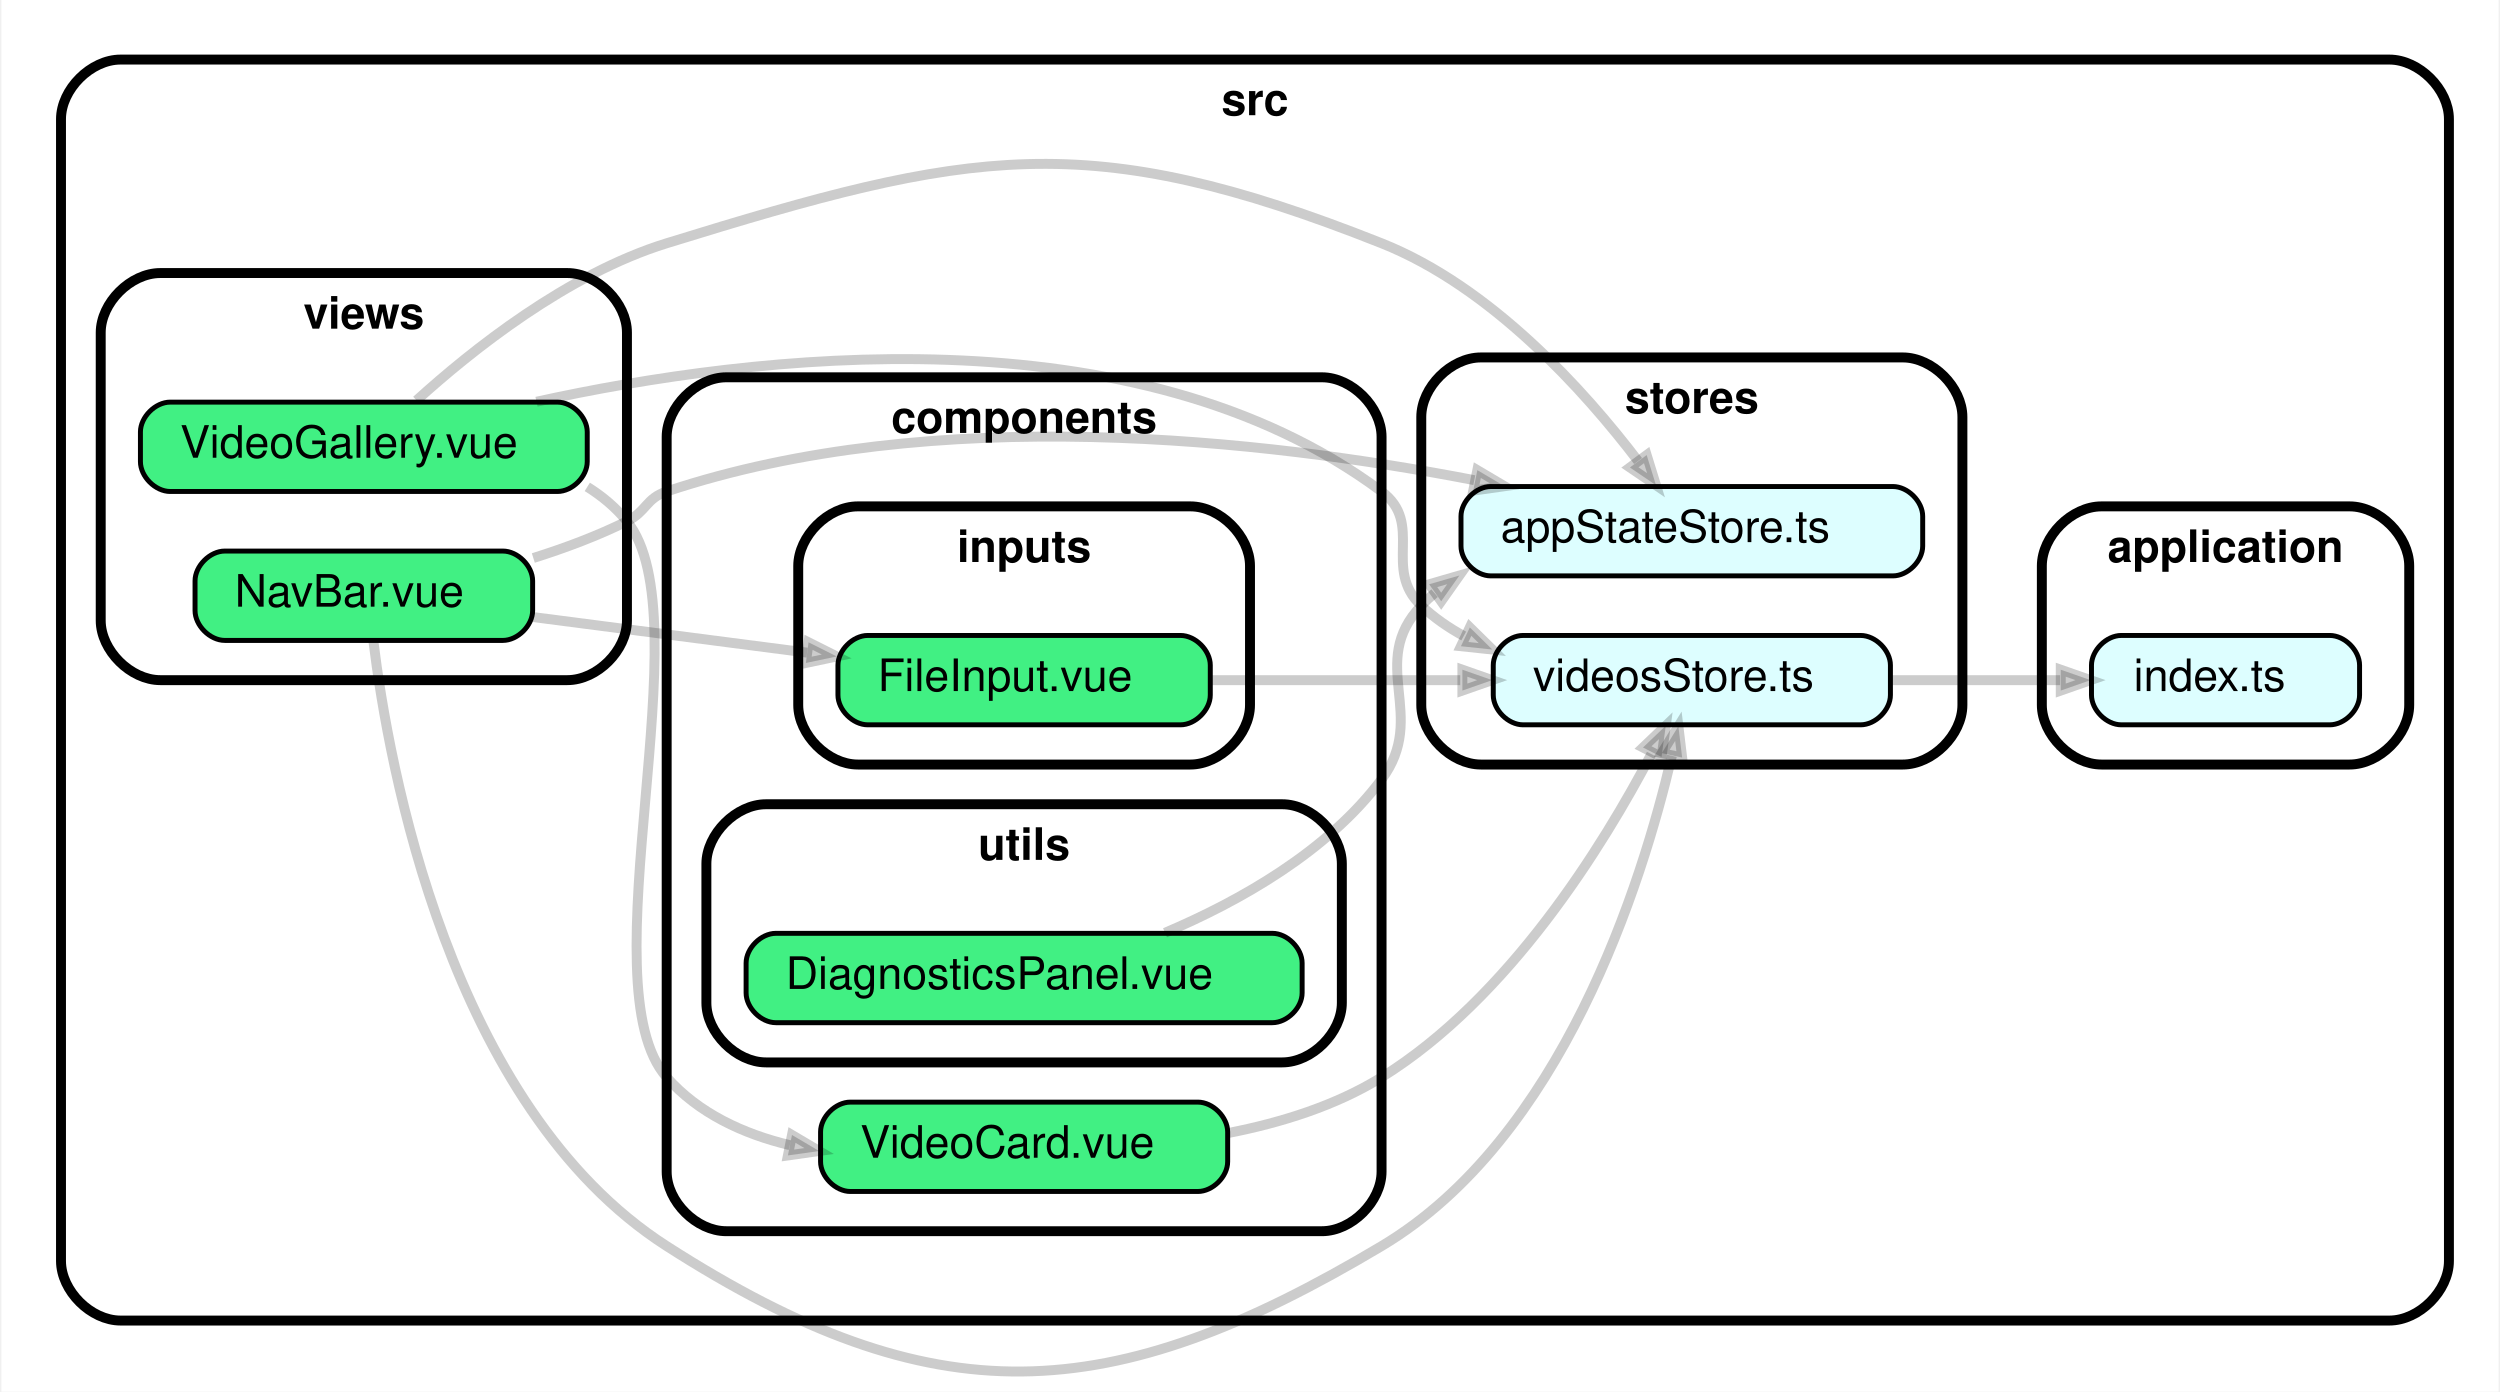
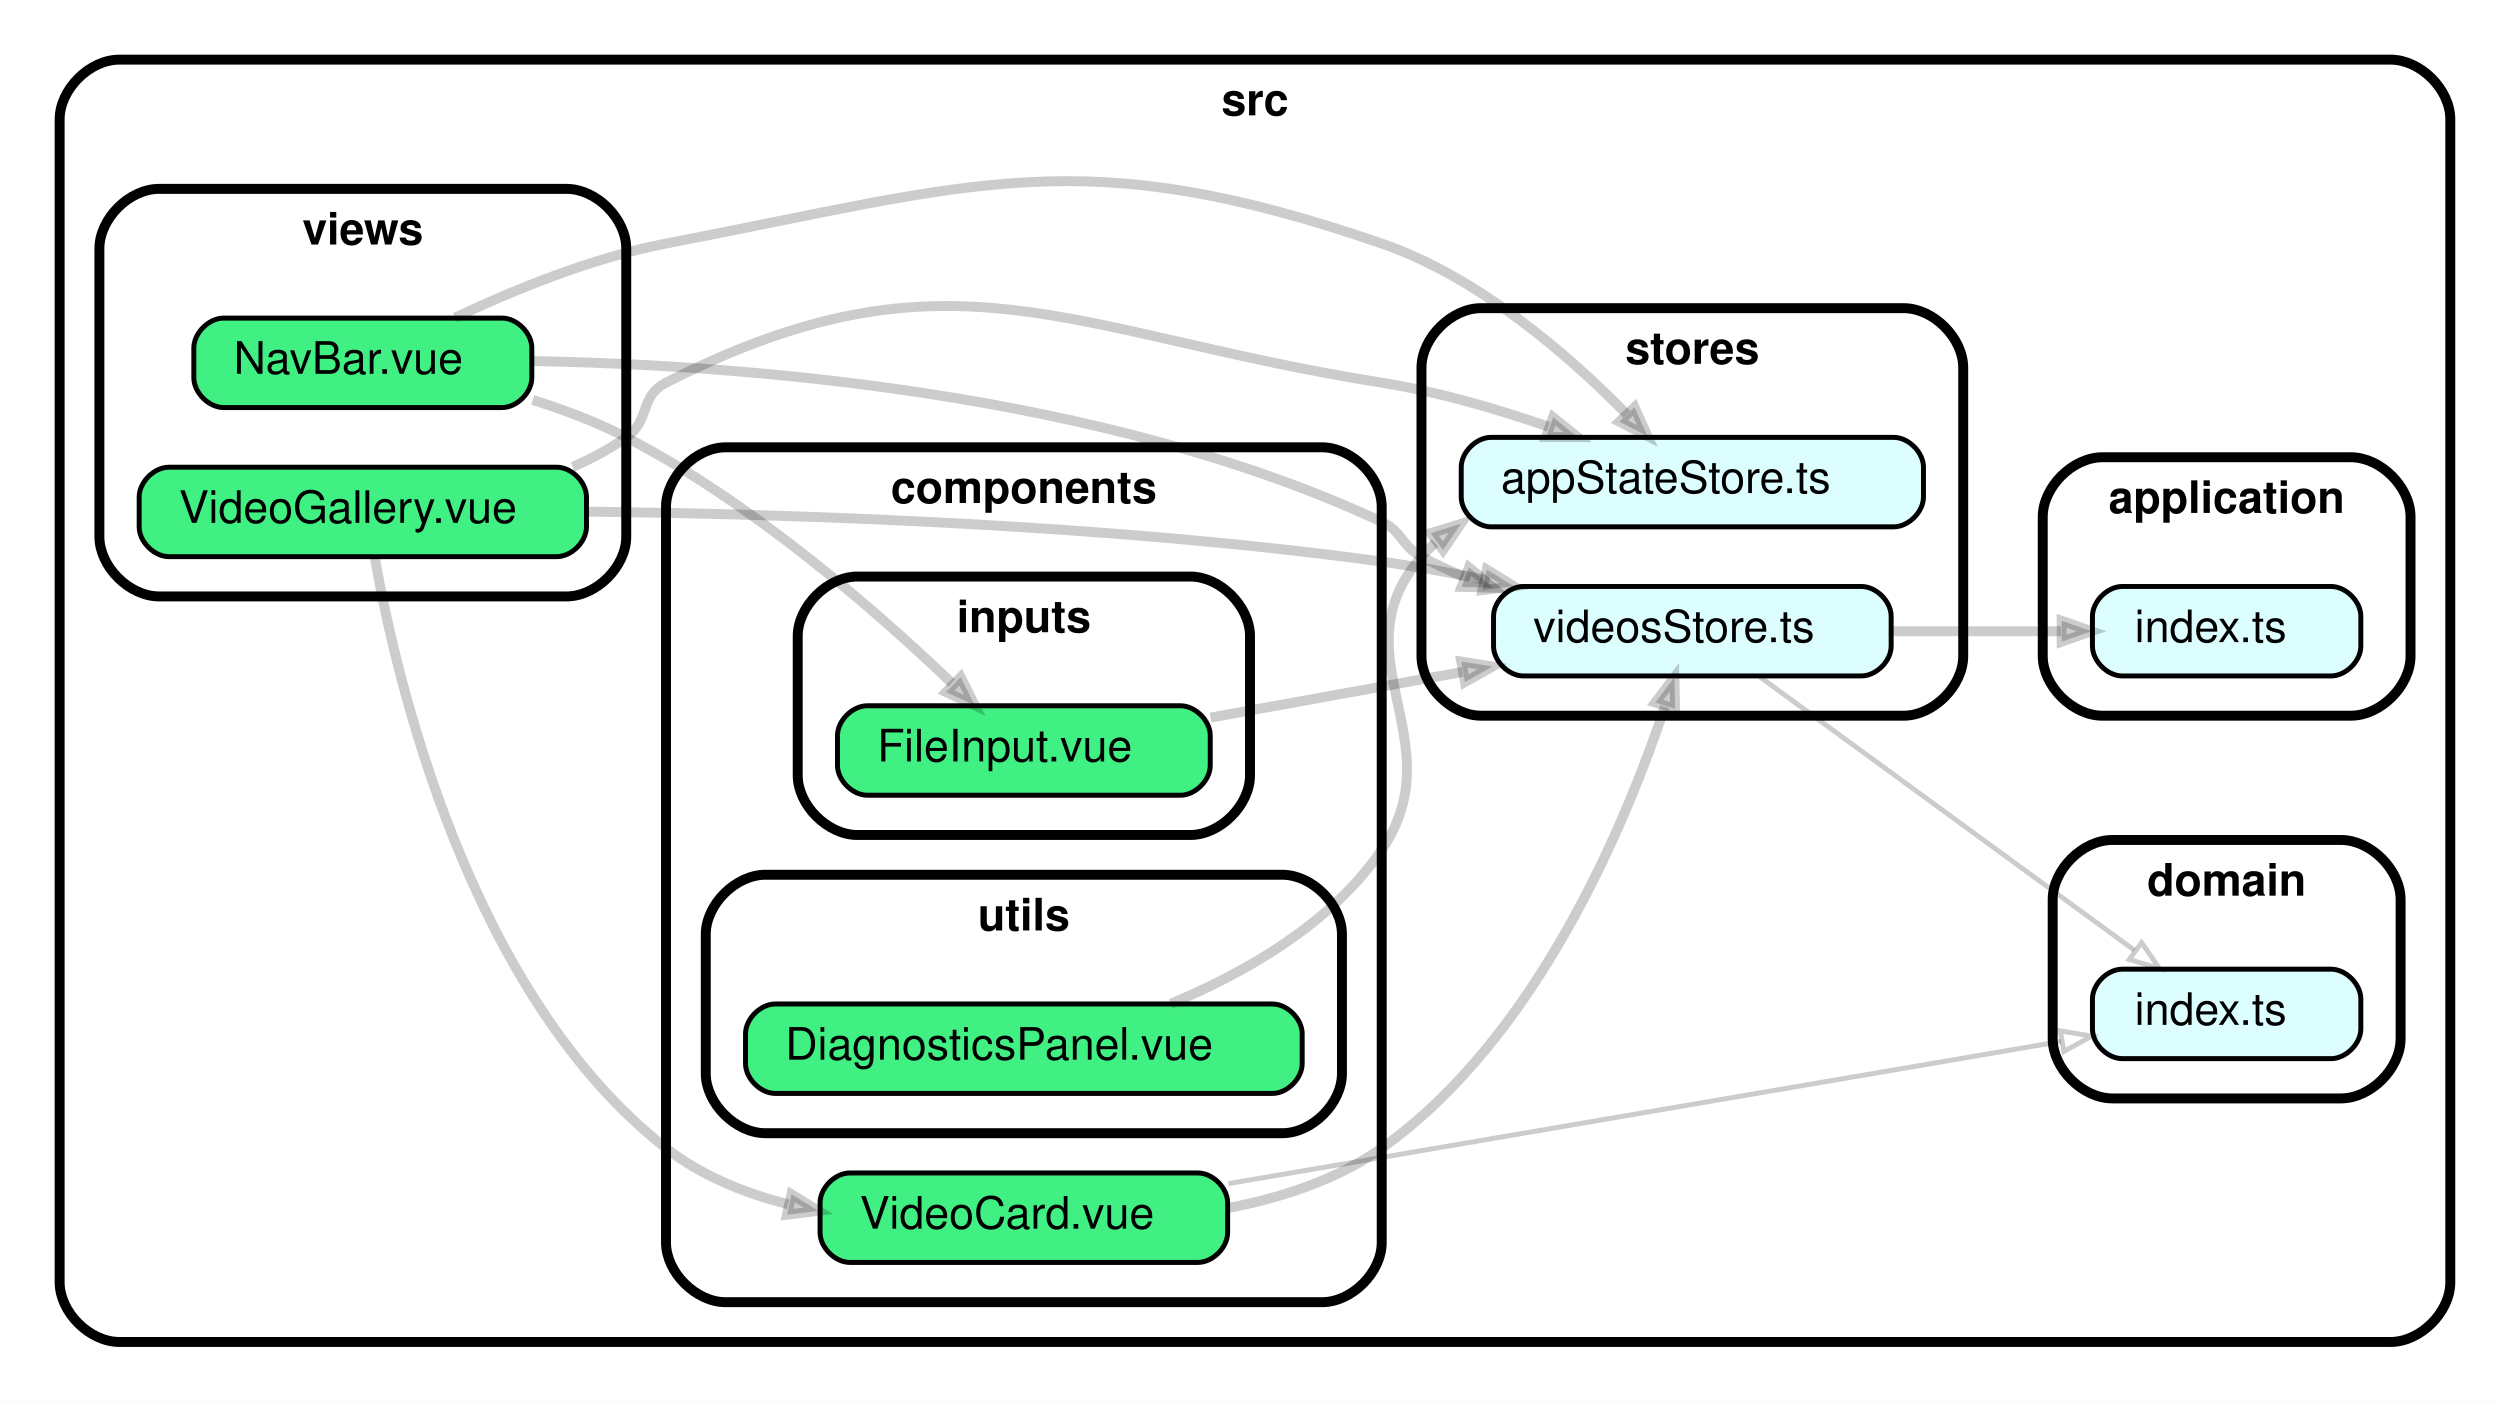
- <svg xmlns="http://www.w3.org/2000/svg" xmlns:xlink="http://www.w3.org/1999/xlink" width="503pt" height="280pt" viewBox="0.00 0.00 503.00 280.32">
-   <g id="graph0" class="graph" transform="scale(1 1) rotate(0) translate(4 276.32)">
-     <polygon fill="white" stroke="transparent" points="-4,4 -4,-276.32 499,-276.32 499,4 -4,4" />
+ <svg xmlns="http://www.w3.org/2000/svg" xmlns:xlink="http://www.w3.org/1999/xlink" width="503pt" height="282pt" viewBox="0.00 0.00 503.00 282.00">
+   <g id="graph0" class="graph" transform="scale(1 1) rotate(0) translate(4 278)">
+     <polygon fill="white" stroke="transparent" points="-4,4 -4,-278 499,-278 499,4 -4,4" />
    <g id="clust1" class="cluster">
-       <path fill="#ffffff" stroke="black" stroke-width="2" d="M20,-10.32C20,-10.32 477,-10.32 477,-10.32 483,-10.32 489,-16.32 489,-22.32 489,-22.32 489,-252.32 489,-252.32 489,-258.32 483,-264.32 477,-264.32 477,-264.32 20,-264.32 20,-264.32 14,-264.32 8,-258.32 8,-252.32 8,-252.32 8,-22.32 8,-22.32 8,-16.32 14,-10.32 20,-10.32" />
-       <text text-anchor="middle" x="248.5" y="-253.12" font-family="Helvetica,sans-Serif" font-weight="bold" font-size="9.00">src</text>
+       <path fill="#ffffff" stroke="black" stroke-width="2" d="M20,-8C20,-8 477,-8 477,-8 483,-8 489,-14 489,-20 489,-20 489,-254 489,-254 489,-260 483,-266 477,-266 477,-266 20,-266 20,-266 14,-266 8,-260 8,-254 8,-254 8,-20 8,-20 8,-14 14,-8 20,-8" />
+       <text text-anchor="middle" x="248.5" y="-254.8" font-family="Helvetica,sans-Serif" font-weight="bold" font-size="9.00">src</text>
    </g>
    <g id="clust2" class="cluster">
-       <path fill="#ffffff" stroke="black" stroke-width="2" d="M419,-122.32C419,-122.32 469,-122.32 469,-122.32 475,-122.32 481,-128.32 481,-134.32 481,-134.32 481,-162.32 481,-162.32 481,-168.32 475,-174.32 469,-174.32 469,-174.32 419,-174.32 419,-174.32 413,-174.32 407,-168.32 407,-162.32 407,-162.32 407,-134.32 407,-134.32 407,-128.32 413,-122.32 419,-122.32" />
-       <text text-anchor="middle" x="444" y="-163.12" font-family="Helvetica,sans-Serif" font-weight="bold" font-size="9.00">application</text>
+       <path fill="#ffffff" stroke="black" stroke-width="2" d="M419,-134C419,-134 469,-134 469,-134 475,-134 481,-140 481,-146 481,-146 481,-174 481,-174 481,-180 475,-186 469,-186 469,-186 419,-186 419,-186 413,-186 407,-180 407,-174 407,-174 407,-146 407,-146 407,-140 413,-134 419,-134" />
+       <text text-anchor="middle" x="444" y="-174.8" font-family="Helvetica,sans-Serif" font-weight="bold" font-size="9.00">application</text>
    </g>
    <g id="clust3" class="cluster">
-       <path fill="#ffffff" stroke="black" stroke-width="2" d="M142,-28.32C142,-28.32 262,-28.32 262,-28.32 268,-28.32 274,-34.32 274,-40.32 274,-40.32 274,-188.32 274,-188.32 274,-194.32 268,-200.32 262,-200.32 262,-200.32 142,-200.32 142,-200.32 136,-200.32 130,-194.32 130,-188.32 130,-188.32 130,-40.32 130,-40.32 130,-34.32 136,-28.32 142,-28.32" />
-       <text text-anchor="middle" x="202" y="-189.12" font-family="Helvetica,sans-Serif" font-weight="bold" font-size="9.00">components</text>
+       <path fill="#ffffff" stroke="black" stroke-width="2" d="M142,-16C142,-16 262,-16 262,-16 268,-16 274,-22 274,-28 274,-28 274,-176 274,-176 274,-182 268,-188 262,-188 262,-188 142,-188 142,-188 136,-188 130,-182 130,-176 130,-176 130,-28 130,-28 130,-22 136,-16 142,-16" />
+       <text text-anchor="middle" x="202" y="-176.8" font-family="Helvetica,sans-Serif" font-weight="bold" font-size="9.00">components</text>
    </g>
    <g id="clust4" class="cluster">
-       <path fill="#ffffff" stroke="black" stroke-width="2" d="M168.5,-122.32C168.5,-122.32 235.5,-122.32 235.5,-122.32 241.5,-122.32 247.5,-128.32 247.5,-134.32 247.5,-134.32 247.5,-162.32 247.5,-162.32 247.5,-168.32 241.5,-174.32 235.5,-174.32 235.5,-174.32 168.5,-174.32 168.5,-174.32 162.5,-174.32 156.5,-168.32 156.5,-162.32 156.5,-162.32 156.5,-134.32 156.5,-134.32 156.5,-128.32 162.5,-122.32 168.5,-122.32" />
-       <text text-anchor="middle" x="202" y="-163.12" font-family="Helvetica,sans-Serif" font-weight="bold" font-size="9.00">inputs</text>
+       <path fill="#ffffff" stroke="black" stroke-width="2" d="M168.5,-110C168.5,-110 235.5,-110 235.5,-110 241.5,-110 247.5,-116 247.5,-122 247.5,-122 247.5,-150 247.5,-150 247.5,-156 241.5,-162 235.5,-162 235.5,-162 168.5,-162 168.5,-162 162.5,-162 156.5,-156 156.5,-150 156.5,-150 156.5,-122 156.5,-122 156.5,-116 162.5,-110 168.5,-110" />
+       <text text-anchor="middle" x="202" y="-150.8" font-family="Helvetica,sans-Serif" font-weight="bold" font-size="9.00">inputs</text>
    </g>
    <g id="clust5" class="cluster">
-       <path fill="#ffffff" stroke="black" stroke-width="2" d="M150,-62.32C150,-62.32 254,-62.32 254,-62.32 260,-62.32 266,-68.32 266,-74.32 266,-74.32 266,-102.32 266,-102.32 266,-108.32 260,-114.32 254,-114.32 254,-114.32 150,-114.32 150,-114.32 144,-114.32 138,-108.32 138,-102.32 138,-102.32 138,-74.32 138,-74.32 138,-68.32 144,-62.32 150,-62.32" />
-       <text text-anchor="middle" x="202" y="-103.12" font-family="Helvetica,sans-Serif" font-weight="bold" font-size="9.00">utils</text>
+       <path fill="#ffffff" stroke="black" stroke-width="2" d="M150,-50C150,-50 254,-50 254,-50 260,-50 266,-56 266,-62 266,-62 266,-90 266,-90 266,-96 260,-102 254,-102 254,-102 150,-102 150,-102 144,-102 138,-96 138,-90 138,-90 138,-62 138,-62 138,-56 144,-50 150,-50" />
+       <text text-anchor="middle" x="202" y="-90.8" font-family="Helvetica,sans-Serif" font-weight="bold" font-size="9.00">utils</text>
    </g>
    <g id="clust6" class="cluster">
-       <path fill="#ffffff" stroke="black" stroke-width="2" d="M294,-122.32C294,-122.32 379,-122.32 379,-122.32 385,-122.32 391,-128.32 391,-134.32 391,-134.32 391,-192.32 391,-192.32 391,-198.32 385,-204.32 379,-204.32 379,-204.32 294,-204.32 294,-204.32 288,-204.32 282,-198.32 282,-192.32 282,-192.32 282,-134.32 282,-134.32 282,-128.32 288,-122.32 294,-122.32" />
-       <text text-anchor="middle" x="336.5" y="-193.12" font-family="Helvetica,sans-Serif" font-weight="bold" font-size="9.00">stores</text>
+       <path fill="#ffffff" stroke="black" stroke-width="2" d="M421,-57C421,-57 467,-57 467,-57 473,-57 479,-63 479,-69 479,-69 479,-97 479,-97 479,-103 473,-109 467,-109 467,-109 421,-109 421,-109 415,-109 409,-103 409,-97 409,-97 409,-69 409,-69 409,-63 415,-57 421,-57" />
+       <text text-anchor="middle" x="444" y="-97.8" font-family="Helvetica,sans-Serif" font-weight="bold" font-size="9.00">domain</text>
    </g>
    <g id="clust7" class="cluster">
-       <path fill="#ffffff" stroke="black" stroke-width="2" d="M28,-139.32C28,-139.32 110,-139.32 110,-139.32 116,-139.32 122,-145.32 122,-151.32 122,-151.32 122,-209.32 122,-209.32 122,-215.32 116,-221.32 110,-221.32 110,-221.32 28,-221.32 28,-221.32 22,-221.32 16,-215.32 16,-209.32 16,-209.32 16,-151.32 16,-151.32 16,-145.32 22,-139.32 28,-139.32" />
-       <text text-anchor="middle" x="69" y="-210.12" font-family="Helvetica,sans-Serif" font-weight="bold" font-size="9.00">views</text>
+       <path fill="#ffffff" stroke="black" stroke-width="2" d="M294,-134C294,-134 379,-134 379,-134 385,-134 391,-140 391,-146 391,-146 391,-204 391,-204 391,-210 385,-216 379,-216 379,-216 294,-216 294,-216 288,-216 282,-210 282,-204 282,-204 282,-146 282,-146 282,-140 288,-134 294,-134" />
+       <text text-anchor="middle" x="336.5" y="-204.8" font-family="Helvetica,sans-Serif" font-weight="bold" font-size="9.00">stores</text>
+     </g>
+     <g id="clust8" class="cluster">
+       <path fill="#ffffff" stroke="black" stroke-width="2" d="M28,-158C28,-158 110,-158 110,-158 116,-158 122,-164 122,-170 122,-170 122,-228 122,-228 122,-234 116,-240 110,-240 110,-240 28,-240 28,-240 22,-240 16,-234 16,-228 16,-228 16,-170 16,-170 16,-164 22,-158 28,-158" />
+       <text text-anchor="middle" x="69" y="-228.8" font-family="Helvetica,sans-Serif" font-weight="bold" font-size="9.00">views</text>
    </g>
    <g id="node1" class="node">
      <g id="a_node1">
        <a xlink:href="src/application/index.ts" xlink:title="index.ts">
-           <path fill="#ddfeff" stroke="black" d="M465,-148.32C465,-148.32 423,-148.32 423,-148.32 420,-148.32 417,-145.32 417,-142.32 417,-142.32 417,-136.32 417,-136.32 417,-133.32 420,-130.32 423,-130.32 423,-130.32 465,-130.32 465,-130.32 468,-130.32 471,-133.32 471,-136.32 471,-136.32 471,-142.32 471,-142.32 471,-145.32 468,-148.32 465,-148.32" />
-           <text text-anchor="start" x="425.5" y="-137.12" font-family="Helvetica,sans-Serif" font-size="9.00">index.ts</text>
+           <path fill="#ddfeff" stroke="black" d="M465,-160C465,-160 423,-160 423,-160 420,-160 417,-157 417,-154 417,-154 417,-148 417,-148 417,-145 420,-142 423,-142 423,-142 465,-142 465,-142 468,-142 471,-145 471,-148 471,-148 471,-154 471,-154 471,-157 468,-160 465,-160" />
+           <text text-anchor="start" x="425.5" y="-148.8" font-family="Helvetica,sans-Serif" font-size="9.00">index.ts</text>
        </a>
      </g>
    </g>
    <g id="node2" class="node">
      <g id="a_node2">
        <a xlink:href="src/components/VideoCard.vue" xlink:title="VideoCard.vue">
-           <path fill="#41f083" stroke="black" d="M237,-54.32C237,-54.32 167,-54.32 167,-54.32 164,-54.32 161,-51.32 161,-48.32 161,-48.32 161,-42.32 161,-42.32 161,-39.32 164,-36.32 167,-36.32 167,-36.32 237,-36.32 237,-36.32 240,-36.32 243,-39.32 243,-42.32 243,-42.32 243,-48.32 243,-48.32 243,-51.32 240,-54.32 237,-54.32" />
-           <text text-anchor="start" x="169" y="-43.12" font-family="Helvetica,sans-Serif" font-size="9.00">VideoCard.vue</text>
+           <path fill="#41f083" stroke="black" d="M237,-42C237,-42 167,-42 167,-42 164,-42 161,-39 161,-36 161,-36 161,-30 161,-30 161,-27 164,-24 167,-24 167,-24 237,-24 237,-24 240,-24 243,-27 243,-30 243,-30 243,-36 243,-36 243,-39 240,-42 237,-42" />
+           <text text-anchor="start" x="169" y="-30.8" font-family="Helvetica,sans-Serif" font-size="9.00">VideoCard.vue</text>
        </a>
      </g>
    </g>
    <g id="node3" class="node">
      <g id="a_node3">
-         <a xlink:href="src/stores/videosStore.ts" xlink:title="videosStore.ts">
-           <path fill="#ddfeff" stroke="black" d="M370.5,-148.32C370.5,-148.32 302.5,-148.32 302.5,-148.32 299.5,-148.32 296.5,-145.32 296.5,-142.32 296.5,-142.32 296.5,-136.32 296.5,-136.32 296.5,-133.32 299.5,-130.32 302.5,-130.32 302.5,-130.32 370.5,-130.32 370.5,-130.32 373.5,-130.32 376.5,-133.32 376.5,-136.32 376.5,-136.32 376.5,-142.32 376.5,-142.32 376.5,-145.32 373.5,-148.32 370.5,-148.32" />
-           <text text-anchor="start" x="304.5" y="-137.12" font-family="Helvetica,sans-Serif" font-size="9.00">videosStore.ts</text>
+         <a xlink:href="src/domain/index.ts" xlink:title="index.ts">
+           <path fill="#ddfeff" stroke="black" d="M465,-83C465,-83 423,-83 423,-83 420,-83 417,-80 417,-77 417,-77 417,-71 417,-71 417,-68 420,-65 423,-65 423,-65 465,-65 465,-65 468,-65 471,-68 471,-71 471,-71 471,-77 471,-77 471,-80 468,-83 465,-83" />
+           <text text-anchor="start" x="425.5" y="-71.8" font-family="Helvetica,sans-Serif" font-size="9.00">index.ts</text>
        </a>
      </g>
    </g>
    <g id="edge1" class="edge">
-       <path fill="none" stroke="#000000" stroke-width="2" stroke-opacity="0.2" d="M243.2,-48.11C253.79,-50.18 264.82,-53.62 274,-59.32 299.68,-75.24 318.68,-106.03 328.34,-124.42" />
-       <polygon fill="#000000" fill-opacity="0.2" stroke="#000000" stroke-width="2" stroke-opacity="0.2" points="326.66,-125.75 331.25,-130.14 330.4,-123.84 326.66,-125.75" />
-     </g>
-     <g id="edge4" class="edge">
-       <path fill="none" stroke="#000000" stroke-width="2" stroke-opacity="0.2" d="M376.78,-139.32C387.95,-139.32 399.98,-139.32 410.68,-139.32" />
-       <polygon fill="#000000" fill-opacity="0.2" stroke="#000000" stroke-width="2" stroke-opacity="0.2" points="410.81,-141.42 416.81,-139.32 410.81,-137.22 410.81,-141.42" />
+       <path fill="none" stroke="#000000" stroke-opacity="0.2" d="M243.17,-39.86C290.23,-47.9 367.26,-61.06 410.66,-68.47" />
+       <polygon fill="none" stroke="#000000" stroke-opacity="0.2" points="410.54,-70.58 416.81,-69.53 411.25,-66.44 410.54,-70.58" />
    </g>
    <g id="node4" class="node">
      <g id="a_node4">
-         <a xlink:href="src/components/inputs/FileInput.vue" xlink:title="FileInput.vue">
-           <path fill="#41f083" stroke="black" d="M233.5,-148.32C233.5,-148.32 170.5,-148.32 170.5,-148.32 167.5,-148.32 164.5,-145.32 164.5,-142.32 164.5,-142.32 164.5,-136.32 164.5,-136.32 164.5,-133.32 167.5,-130.32 170.5,-130.32 170.5,-130.32 233.5,-130.32 233.5,-130.32 236.5,-130.32 239.5,-133.32 239.5,-136.32 239.5,-136.32 239.5,-142.32 239.5,-142.32 239.5,-145.32 236.5,-148.32 233.5,-148.32" />
-           <text text-anchor="start" x="172.5" y="-137.12" font-family="Helvetica,sans-Serif" font-size="9.00">FileInput.vue</text>
+         <a xlink:href="src/stores/videosStore.ts" xlink:title="videosStore.ts">
+           <path fill="#ddfeff" stroke="black" d="M370.5,-160C370.5,-160 302.5,-160 302.5,-160 299.5,-160 296.5,-157 296.5,-154 296.5,-154 296.5,-148 296.5,-148 296.5,-145 299.5,-142 302.5,-142 302.5,-142 370.5,-142 370.5,-142 373.5,-142 376.5,-145 376.5,-148 376.5,-148 376.5,-154 376.5,-154 376.5,-157 373.5,-160 370.5,-160" />
+           <text text-anchor="start" x="304.5" y="-148.8" font-family="Helvetica,sans-Serif" font-size="9.00">videosStore.ts</text>
        </a>
      </g>
    </g>
    <g id="edge2" class="edge">
-       <path fill="none" stroke="#000000" stroke-width="2" stroke-opacity="0.2" d="M239.56,-139.32C255.11,-139.32 273.42,-139.32 289.85,-139.32" />
-       <polygon fill="#000000" fill-opacity="0.2" stroke="#000000" stroke-width="2" stroke-opacity="0.2" points="290.28,-141.42 296.28,-139.32 290.28,-137.22 290.28,-141.42" />
+       <path fill="none" stroke="#000000" stroke-width="2" stroke-opacity="0.2" d="M243.31,-34.99C254.02,-37.05 265.08,-40.69 274,-47 305.3,-69.15 323.26,-112.7 330.97,-135.79" />
+       <polygon fill="#000000" fill-opacity="0.2" stroke="#000000" stroke-width="2" stroke-opacity="0.2" points="329.04,-136.65 332.88,-141.73 333.04,-135.37 329.04,-136.65" />
+     </g>
+     <g id="edge5" class="edge">
+       <path fill="none" stroke="#000000" stroke-width="2" stroke-opacity="0.2" d="M376.78,-151C387.95,-151 399.98,-151 410.68,-151" />
+       <polygon fill="#000000" fill-opacity="0.2" stroke="#000000" stroke-width="2" stroke-opacity="0.2" points="410.81,-153.1 416.81,-151 410.81,-148.9 410.81,-153.1" />
+     </g>
+     <g id="edge6" class="edge">
+       <path fill="none" stroke="#000000" stroke-opacity="0.2" d="M350.02,-141.86C368.73,-128.2 404.09,-102.4 425.4,-86.84" />
+       <polygon fill="none" stroke="#000000" stroke-opacity="0.2" points="426.89,-88.36 430.5,-83.12 424.42,-84.96 426.89,-88.36" />
    </g>
    <g id="node5" class="node">
      <g id="a_node5">
-         <a xlink:href="src/components/utils/DiagnosticsPanel.vue" xlink:title="DiagnosticsPanel.vue">
-           <path fill="#41f083" stroke="black" d="M252,-88.32C252,-88.32 152,-88.32 152,-88.32 149,-88.32 146,-85.32 146,-82.32 146,-82.32 146,-76.32 146,-76.32 146,-73.32 149,-70.32 152,-70.32 152,-70.32 252,-70.32 252,-70.32 255,-70.32 258,-73.32 258,-76.32 258,-76.32 258,-82.32 258,-82.32 258,-85.32 255,-88.32 252,-88.32" />
-           <text text-anchor="start" x="154" y="-77.12" font-family="Helvetica,sans-Serif" font-size="9.00">DiagnosticsPanel.vue</text>
-         </a>
-       </g>
-     </g>
-     <g id="node6" class="node">
-       <g id="a_node6">
-         <a xlink:href="src/stores/appStateStore.ts" xlink:title="appStateStore.ts">
-           <path fill="#ddfeff" stroke="black" d="M377,-178.32C377,-178.32 296,-178.32 296,-178.32 293,-178.32 290,-175.32 290,-172.32 290,-172.32 290,-166.32 290,-166.32 290,-163.32 293,-160.32 296,-160.32 296,-160.32 377,-160.32 377,-160.32 380,-160.32 383,-163.32 383,-166.32 383,-166.32 383,-172.32 383,-172.32 383,-175.32 380,-178.32 377,-178.32" />
-           <text text-anchor="start" x="298" y="-167.12" font-family="Helvetica,sans-Serif" font-size="9.00">appStateStore.ts</text>
+         <a xlink:href="src/components/inputs/FileInput.vue" xlink:title="FileInput.vue">
+           <path fill="#41f083" stroke="black" d="M233.5,-136C233.5,-136 170.5,-136 170.5,-136 167.5,-136 164.5,-133 164.5,-130 164.5,-130 164.5,-124 164.5,-124 164.5,-121 167.5,-118 170.5,-118 170.5,-118 233.5,-118 233.5,-118 236.5,-118 239.5,-121 239.5,-124 239.5,-124 239.5,-130 239.5,-130 239.5,-133 236.5,-136 233.5,-136" />
+           <text text-anchor="start" x="172.5" y="-124.8" font-family="Helvetica,sans-Serif" font-size="9.00">FileInput.vue</text>
        </a>
      </g>
    </g>
    <g id="edge3" class="edge">
-       <path fill="none" stroke="#000000" stroke-width="2" stroke-opacity="0.2" d="M230.38,-88.43C245.42,-94.81 263.17,-104.81 274,-119.32 283.54,-132.11 270.99,-142.76 282,-154.32 282.85,-155.21 283.74,-156.05 284.68,-156.84" />
-       <polygon fill="#000000" fill-opacity="0.2" stroke="#000000" stroke-width="2" stroke-opacity="0.2" points="283.58,-158.63 289.68,-160.4 286.01,-155.21 283.58,-158.63" />
+       <path fill="none" stroke="#000000" stroke-width="2" stroke-opacity="0.2" d="M239.56,-133.62C255.25,-136.46 273.74,-139.81 290.28,-142.81" />
+       <polygon fill="#000000" fill-opacity="0.2" stroke="#000000" stroke-width="2" stroke-opacity="0.2" points="290,-144.89 296.28,-143.9 290.75,-140.76 290,-144.89" />
+     </g>
+     <g id="node6" class="node">
+       <g id="a_node6">
+         <a xlink:href="src/components/utils/DiagnosticsPanel.vue" xlink:title="DiagnosticsPanel.vue">
+           <path fill="#41f083" stroke="black" d="M252,-76C252,-76 152,-76 152,-76 149,-76 146,-73 146,-70 146,-70 146,-64 146,-64 146,-61 149,-58 152,-58 152,-58 252,-58 252,-58 255,-58 258,-61 258,-64 258,-64 258,-70 258,-70 258,-73 255,-76 252,-76" />
+           <text text-anchor="start" x="154" y="-64.8" font-family="Helvetica,sans-Serif" font-size="9.00">DiagnosticsPanel.vue</text>
+         </a>
+       </g>
    </g>
    <g id="node7" class="node">
      <g id="a_node7">
-         <a xlink:href="src/views/NavBar.vue" xlink:title="NavBar.vue">
-           <path fill="#41f083" stroke="black" d="M97,-165.32C97,-165.32 41,-165.32 41,-165.32 38,-165.32 35,-162.32 35,-159.32 35,-159.32 35,-153.32 35,-153.32 35,-150.32 38,-147.32 41,-147.32 41,-147.32 97,-147.32 97,-147.32 100,-147.32 103,-150.32 103,-153.32 103,-153.32 103,-159.32 103,-159.32 103,-162.32 100,-165.32 97,-165.32" />
-           <text text-anchor="start" x="43" y="-154.12" font-family="Helvetica,sans-Serif" font-size="9.00">NavBar.vue</text>
+         <a xlink:href="src/stores/appStateStore.ts" xlink:title="appStateStore.ts">
+           <path fill="#ddfeff" stroke="black" d="M377,-190C377,-190 296,-190 296,-190 293,-190 290,-187 290,-184 290,-184 290,-178 290,-178 290,-175 293,-172 296,-172 296,-172 377,-172 377,-172 380,-172 383,-175 383,-178 383,-178 383,-184 383,-184 383,-187 380,-190 377,-190" />
+           <text text-anchor="start" x="298" y="-178.8" font-family="Helvetica,sans-Serif" font-size="9.00">appStateStore.ts</text>
        </a>
      </g>
    </g>
-     <g id="edge7" class="edge">
-       <path fill="none" stroke="#000000" stroke-width="2" stroke-opacity="0.2" d="M70.92,-147.19C73.97,-122.34 86.21,-53.42 130,-25.32 183.86,9.25 219.04,7.48 274,-25.32 310.32,-46.99 326.46,-98.34 332.48,-124.07" />
-       <polygon fill="#000000" fill-opacity="0.2" stroke="#000000" stroke-width="2" stroke-opacity="0.2" points="330.45,-124.62 333.79,-130.03 334.55,-123.72 330.45,-124.62" />
-     </g>
-     <g id="edge5" class="edge">
-       <path fill="none" stroke="#000000" stroke-width="2" stroke-opacity="0.2" d="M103.06,-152.03C119.81,-149.85 140.35,-147.19 158.29,-144.86" />
-       <polygon fill="#000000" fill-opacity="0.2" stroke="#000000" stroke-width="2" stroke-opacity="0.2" points="158.58,-146.94 164.26,-144.09 158.04,-142.78 158.58,-146.94" />
-     </g>
-     <g id="edge6" class="edge">
-       <path fill="none" stroke="#000000" stroke-width="2" stroke-opacity="0.2" d="M103.14,-163.92C109.56,-165.94 116.11,-168.39 122,-171.32 125.98,-173.3 125.78,-175.91 130,-177.32 183.91,-195.29 250.23,-187.82 292.68,-179.6" />
-       <polygon fill="#000000" fill-opacity="0.2" stroke="#000000" stroke-width="2" stroke-opacity="0.2" points="293.29,-181.62 298.77,-178.38 292.47,-177.5 293.29,-181.62" />
+     <g id="edge4" class="edge">
+       <path fill="none" stroke="#000000" stroke-width="2" stroke-opacity="0.2" d="M231.59,-76.06C246.63,-82.33 263.99,-92.25 274,-107 288.86,-128.9 264.63,-146.04 282,-166 282.85,-166.98 283.77,-167.9 284.73,-168.77" />
+       <polygon fill="#000000" fill-opacity="0.2" stroke="#000000" stroke-width="2" stroke-opacity="0.2" points="283.86,-170.73 289.93,-172.61 286.35,-167.35 283.86,-170.73" />
    </g>
    <g id="node8" class="node">
      <g id="a_node8">
-         <a xlink:href="src/views/VideoGallery.vue" xlink:title="VideoGallery.vue">
-           <path fill="#41f083" stroke="black" d="M108,-195.32C108,-195.32 30,-195.32 30,-195.32 27,-195.32 24,-192.32 24,-189.32 24,-189.32 24,-183.32 24,-183.32 24,-180.32 27,-177.32 30,-177.32 30,-177.32 108,-177.32 108,-177.32 111,-177.32 114,-180.32 114,-183.32 114,-183.32 114,-189.32 114,-189.32 114,-192.32 111,-195.32 108,-195.32" />
-           <text text-anchor="start" x="32" y="-184.12" font-family="Helvetica,sans-Serif" font-size="9.00">VideoGallery.vue</text>
+         <a xlink:href="src/views/NavBar.vue" xlink:title="NavBar.vue">
+           <path fill="#41f083" stroke="black" d="M97,-214C97,-214 41,-214 41,-214 38,-214 35,-211 35,-208 35,-208 35,-202 35,-202 35,-199 38,-196 41,-196 41,-196 97,-196 97,-196 100,-196 103,-199 103,-202 103,-202 103,-208 103,-208 103,-211 100,-214 97,-214" />
+           <text text-anchor="start" x="43" y="-202.8" font-family="Helvetica,sans-Serif" font-size="9.00">NavBar.vue</text>
        </a>
      </g>
    </g>
+     <g id="edge9" class="edge">
+       <path fill="none" stroke="#000000" stroke-width="2" stroke-opacity="0.2" d="M103.07,-205.36C144.83,-204.61 217.98,-199.18 274,-173 278.28,-171 277.85,-168.25 282,-166 284.67,-164.56 287.49,-163.24 290.39,-162.04" />
+       <polygon fill="#000000" fill-opacity="0.2" stroke="#000000" stroke-width="2" stroke-opacity="0.2" points="291.55,-163.84 296.41,-159.75 290.06,-159.92 291.55,-163.84" />
+     </g>
+     <g id="edge7" class="edge">
+       <path fill="none" stroke="#000000" stroke-width="2" stroke-opacity="0.2" d="M103.21,-197.53C109.62,-195.51 116.16,-193.02 122,-190 147.48,-176.83 172.64,-154.78 187.5,-140.57" />
+       <polygon fill="#000000" fill-opacity="0.2" stroke="#000000" stroke-width="2" stroke-opacity="0.2" points="189.28,-141.76 192.12,-136.07 186.36,-138.75 189.28,-141.76" />
+     </g>
    <g id="edge8" class="edge">
-       <path fill="none" stroke="#000000" stroke-width="2" stroke-opacity="0.2" d="M114.01,-178.25C117.03,-176.37 119.75,-174.09 122,-171.32 137.7,-151.93 113.48,-78.02 130,-59.32 136.41,-52.07 145.39,-47.91 154.81,-45.65" />
-       <polygon fill="#000000" fill-opacity="0.2" stroke="#000000" stroke-width="2" stroke-opacity="0.2" points="155.24,-47.7 160.71,-44.47 154.42,-43.58 155.24,-47.7" />
+       <path fill="none" stroke="#000000" stroke-width="2" stroke-opacity="0.2" d="M87.57,-214.1C99.26,-219.62 115.13,-226.14 130,-229 192.85,-241.1 213.48,-249.82 274,-229 293.67,-222.23 311.88,-206.3 323.3,-194.65" />
+       <polygon fill="#000000" fill-opacity="0.2" stroke="#000000" stroke-width="2" stroke-opacity="0.2" points="324.86,-196.05 327.47,-190.26 321.81,-193.16 324.86,-196.05" />
+     </g>
+     <g id="node9" class="node">
+       <g id="a_node9">
+         <a xlink:href="src/views/VideoGallery.vue" xlink:title="VideoGallery.vue">
+           <path fill="#41f083" stroke="black" d="M108,-184C108,-184 30,-184 30,-184 27,-184 24,-181 24,-178 24,-178 24,-172 24,-172 24,-169 27,-166 30,-166 30,-166 108,-166 108,-166 111,-166 114,-169 114,-172 114,-172 114,-178 114,-178 114,-181 111,-184 108,-184" />
+           <text text-anchor="start" x="32" y="-172.8" font-family="Helvetica,sans-Serif" font-size="9.00">VideoGallery.vue</text>
+         </a>
+       </g>
    </g>
    <g id="edge10" class="edge">
-       <path fill="none" stroke="#000000" stroke-width="2" stroke-opacity="0.2" d="M103.78,-195.4C147.62,-205.03 224.38,-214.27 274,-177.32 282.68,-170.85 274.12,-161.73 282,-154.32 284.55,-151.92 287.45,-149.91 290.55,-148.21" />
-       <polygon fill="#000000" fill-opacity="0.2" stroke="#000000" stroke-width="2" stroke-opacity="0.2" points="291.78,-149.94 296.31,-145.48 289.99,-146.15 291.78,-149.94" />
+       <path fill="none" stroke="#000000" stroke-width="2" stroke-opacity="0.2" d="M71.41,-165.82C75.59,-142.05 90.17,-78.14 130,-47 137.08,-41.47 145.74,-37.93 154.55,-35.71" />
+       <polygon fill="#000000" fill-opacity="0.2" stroke="#000000" stroke-width="2" stroke-opacity="0.2" points="155.24,-37.71 160.65,-34.38 154.34,-33.61 155.24,-37.71" />
    </g>
-     <g id="edge9" class="edge">
-       <path fill="none" stroke="#000000" stroke-width="2" stroke-opacity="0.2" d="M79.61,-195.66C90.7,-205.73 109.99,-221.13 130,-227.32 191.15,-246.22 214.52,-250.94 274,-227.32 296.11,-218.54 314.88,-197.62 325.67,-183.46" />
-       <polygon fill="#000000" fill-opacity="0.2" stroke="#000000" stroke-width="2" stroke-opacity="0.2" points="327.4,-184.66 329.28,-178.58 324.02,-182.16 327.4,-184.66" />
+     <g id="edge12" class="edge">
+       <path fill="none" stroke="#000000" stroke-width="2" stroke-opacity="0.2" d="M114.38,-175.05C155.84,-174.58 219.37,-172.5 274,-165 280.64,-164.09 287.63,-162.81 294.41,-161.4" />
+       <polygon fill="#000000" fill-opacity="0.2" stroke="#000000" stroke-width="2" stroke-opacity="0.2" points="295.15,-163.39 300.57,-160.06 294.26,-159.28 295.15,-163.39" />
+     </g>
+     <g id="edge11" class="edge">
+       <path fill="none" stroke="#000000" stroke-width="2" stroke-opacity="0.2" d="M111.22,-184.06C115.03,-185.72 118.69,-187.68 122,-190 126.95,-193.47 124.61,-198.26 130,-201 187.03,-230.04 210.79,-211.02 274,-201 285.22,-199.22 297.17,-195.73 307.53,-192.15" />
+       <polygon fill="#000000" fill-opacity="0.2" stroke="#000000" stroke-width="2" stroke-opacity="0.2" points="308.48,-194.04 313.42,-190.05 307.07,-190.08 308.48,-194.04" />
    </g>
  </g>
</svg>
